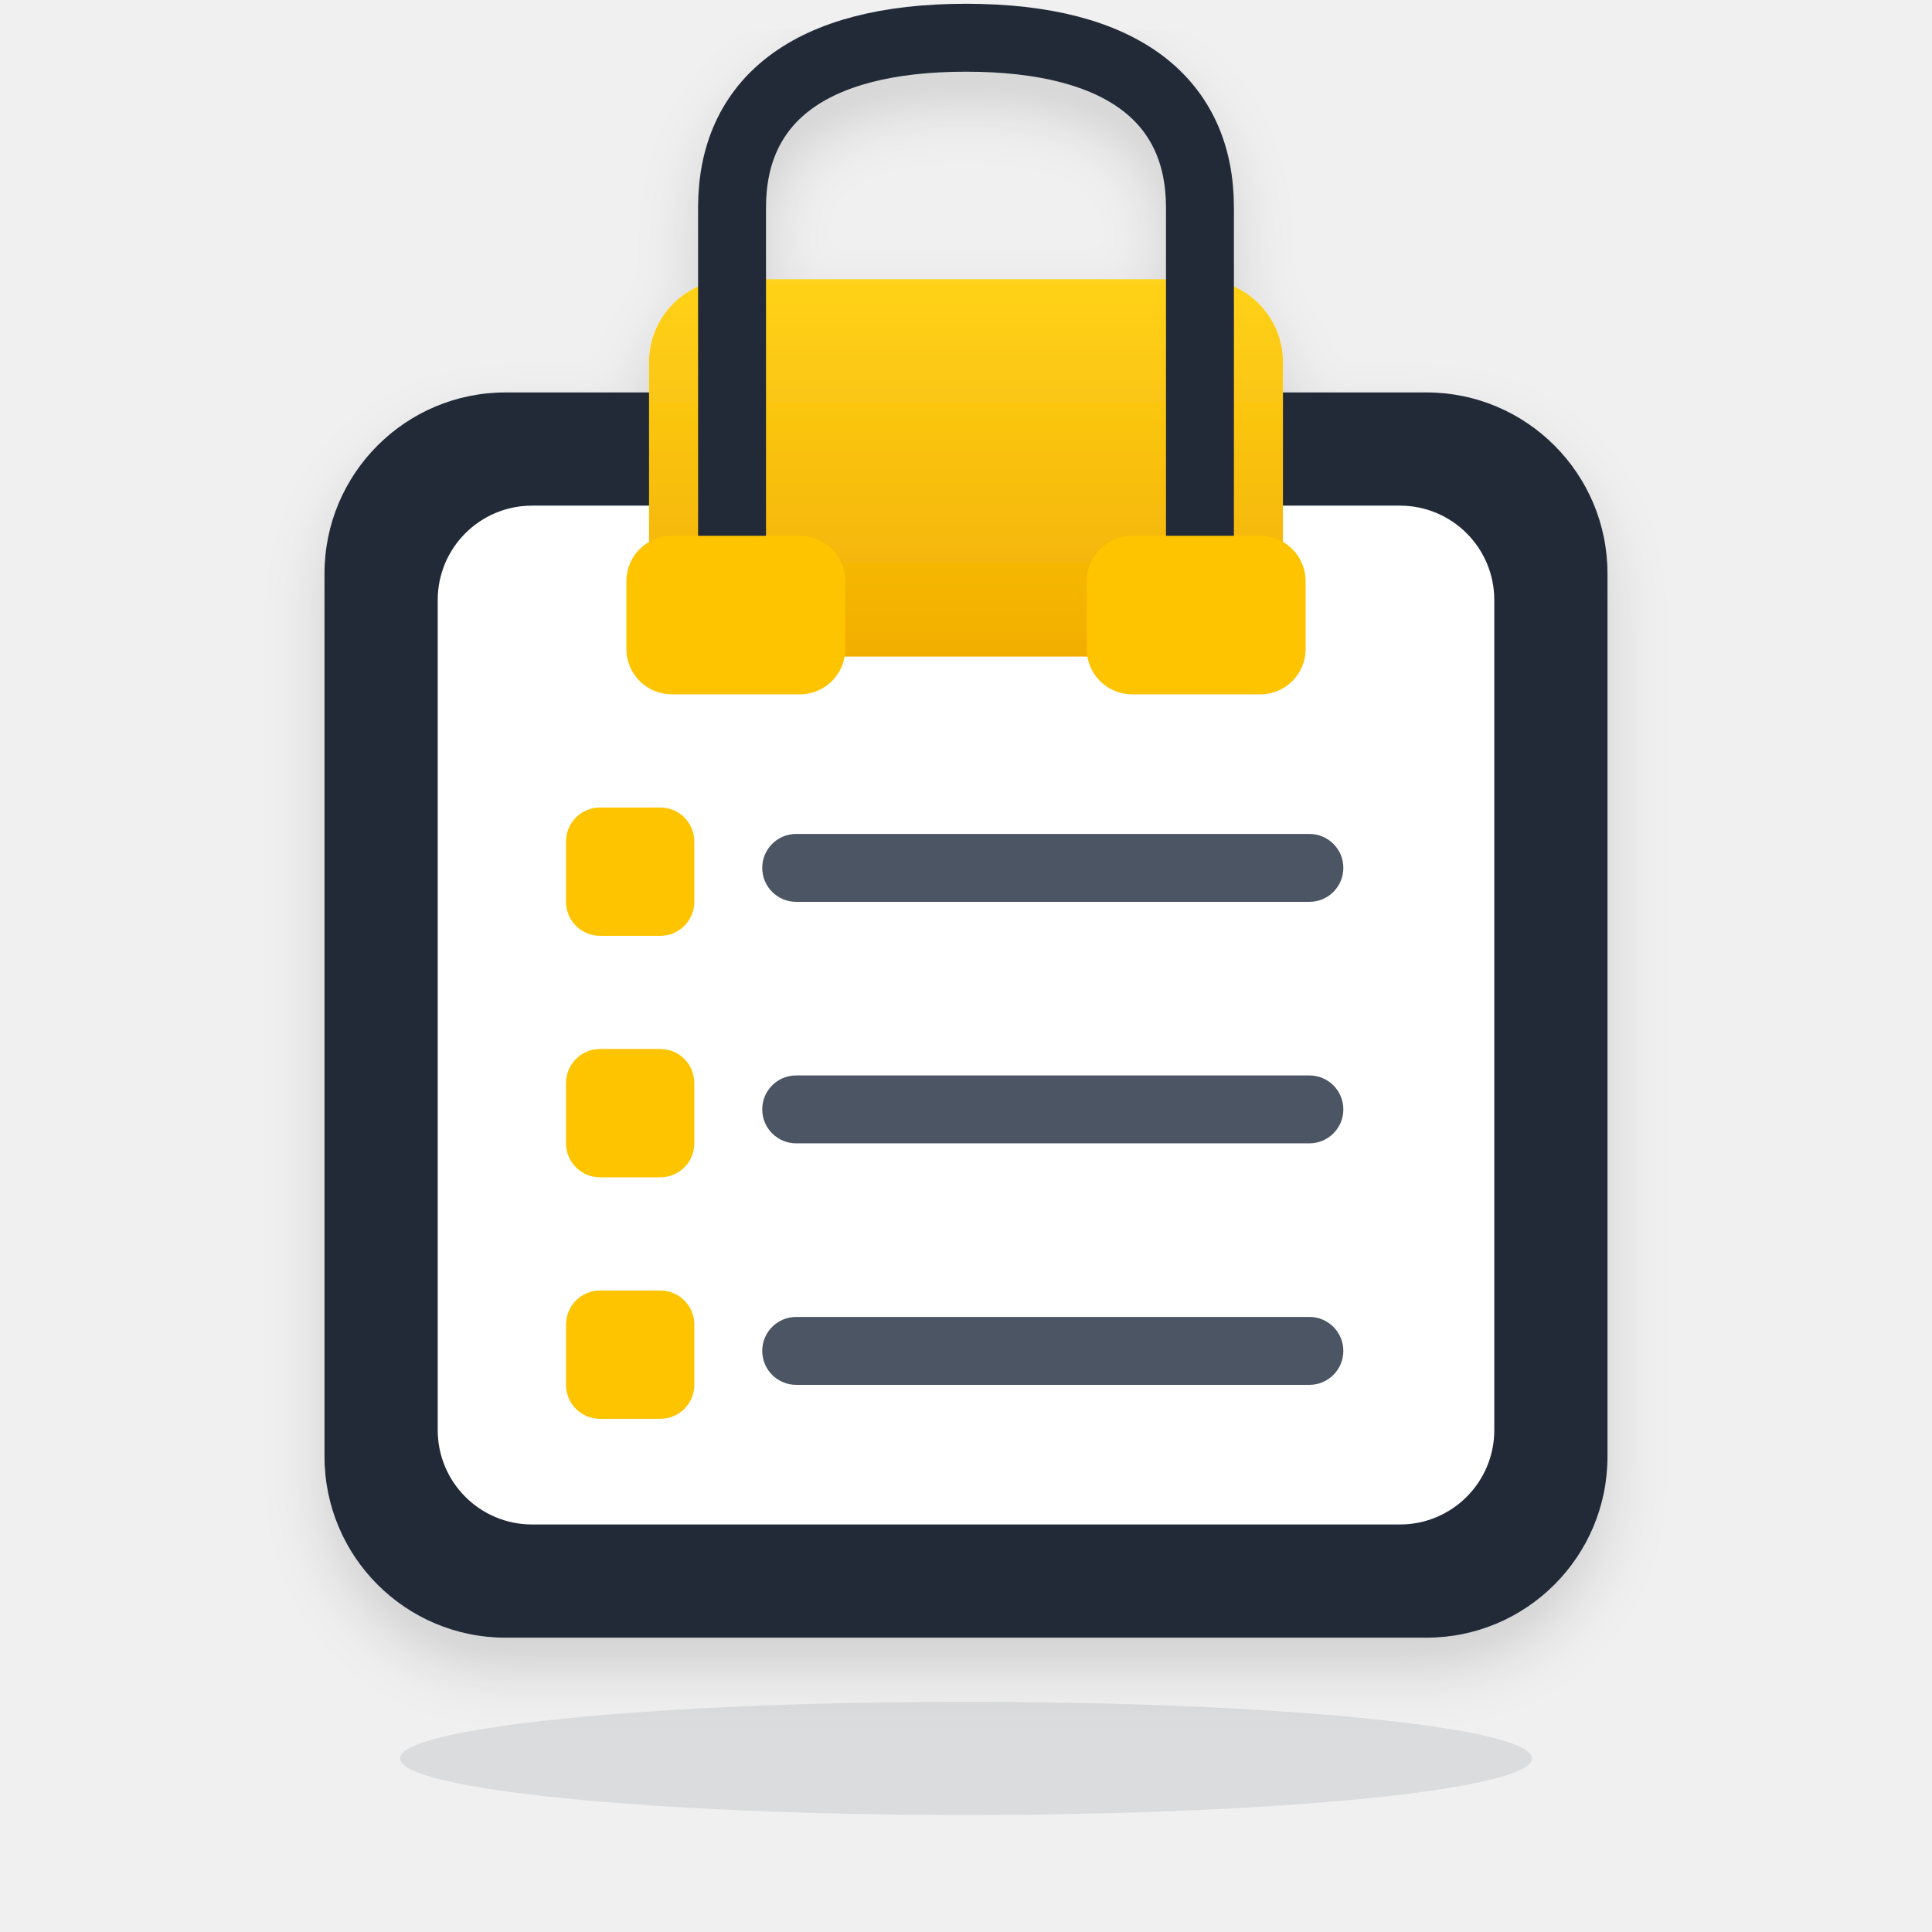
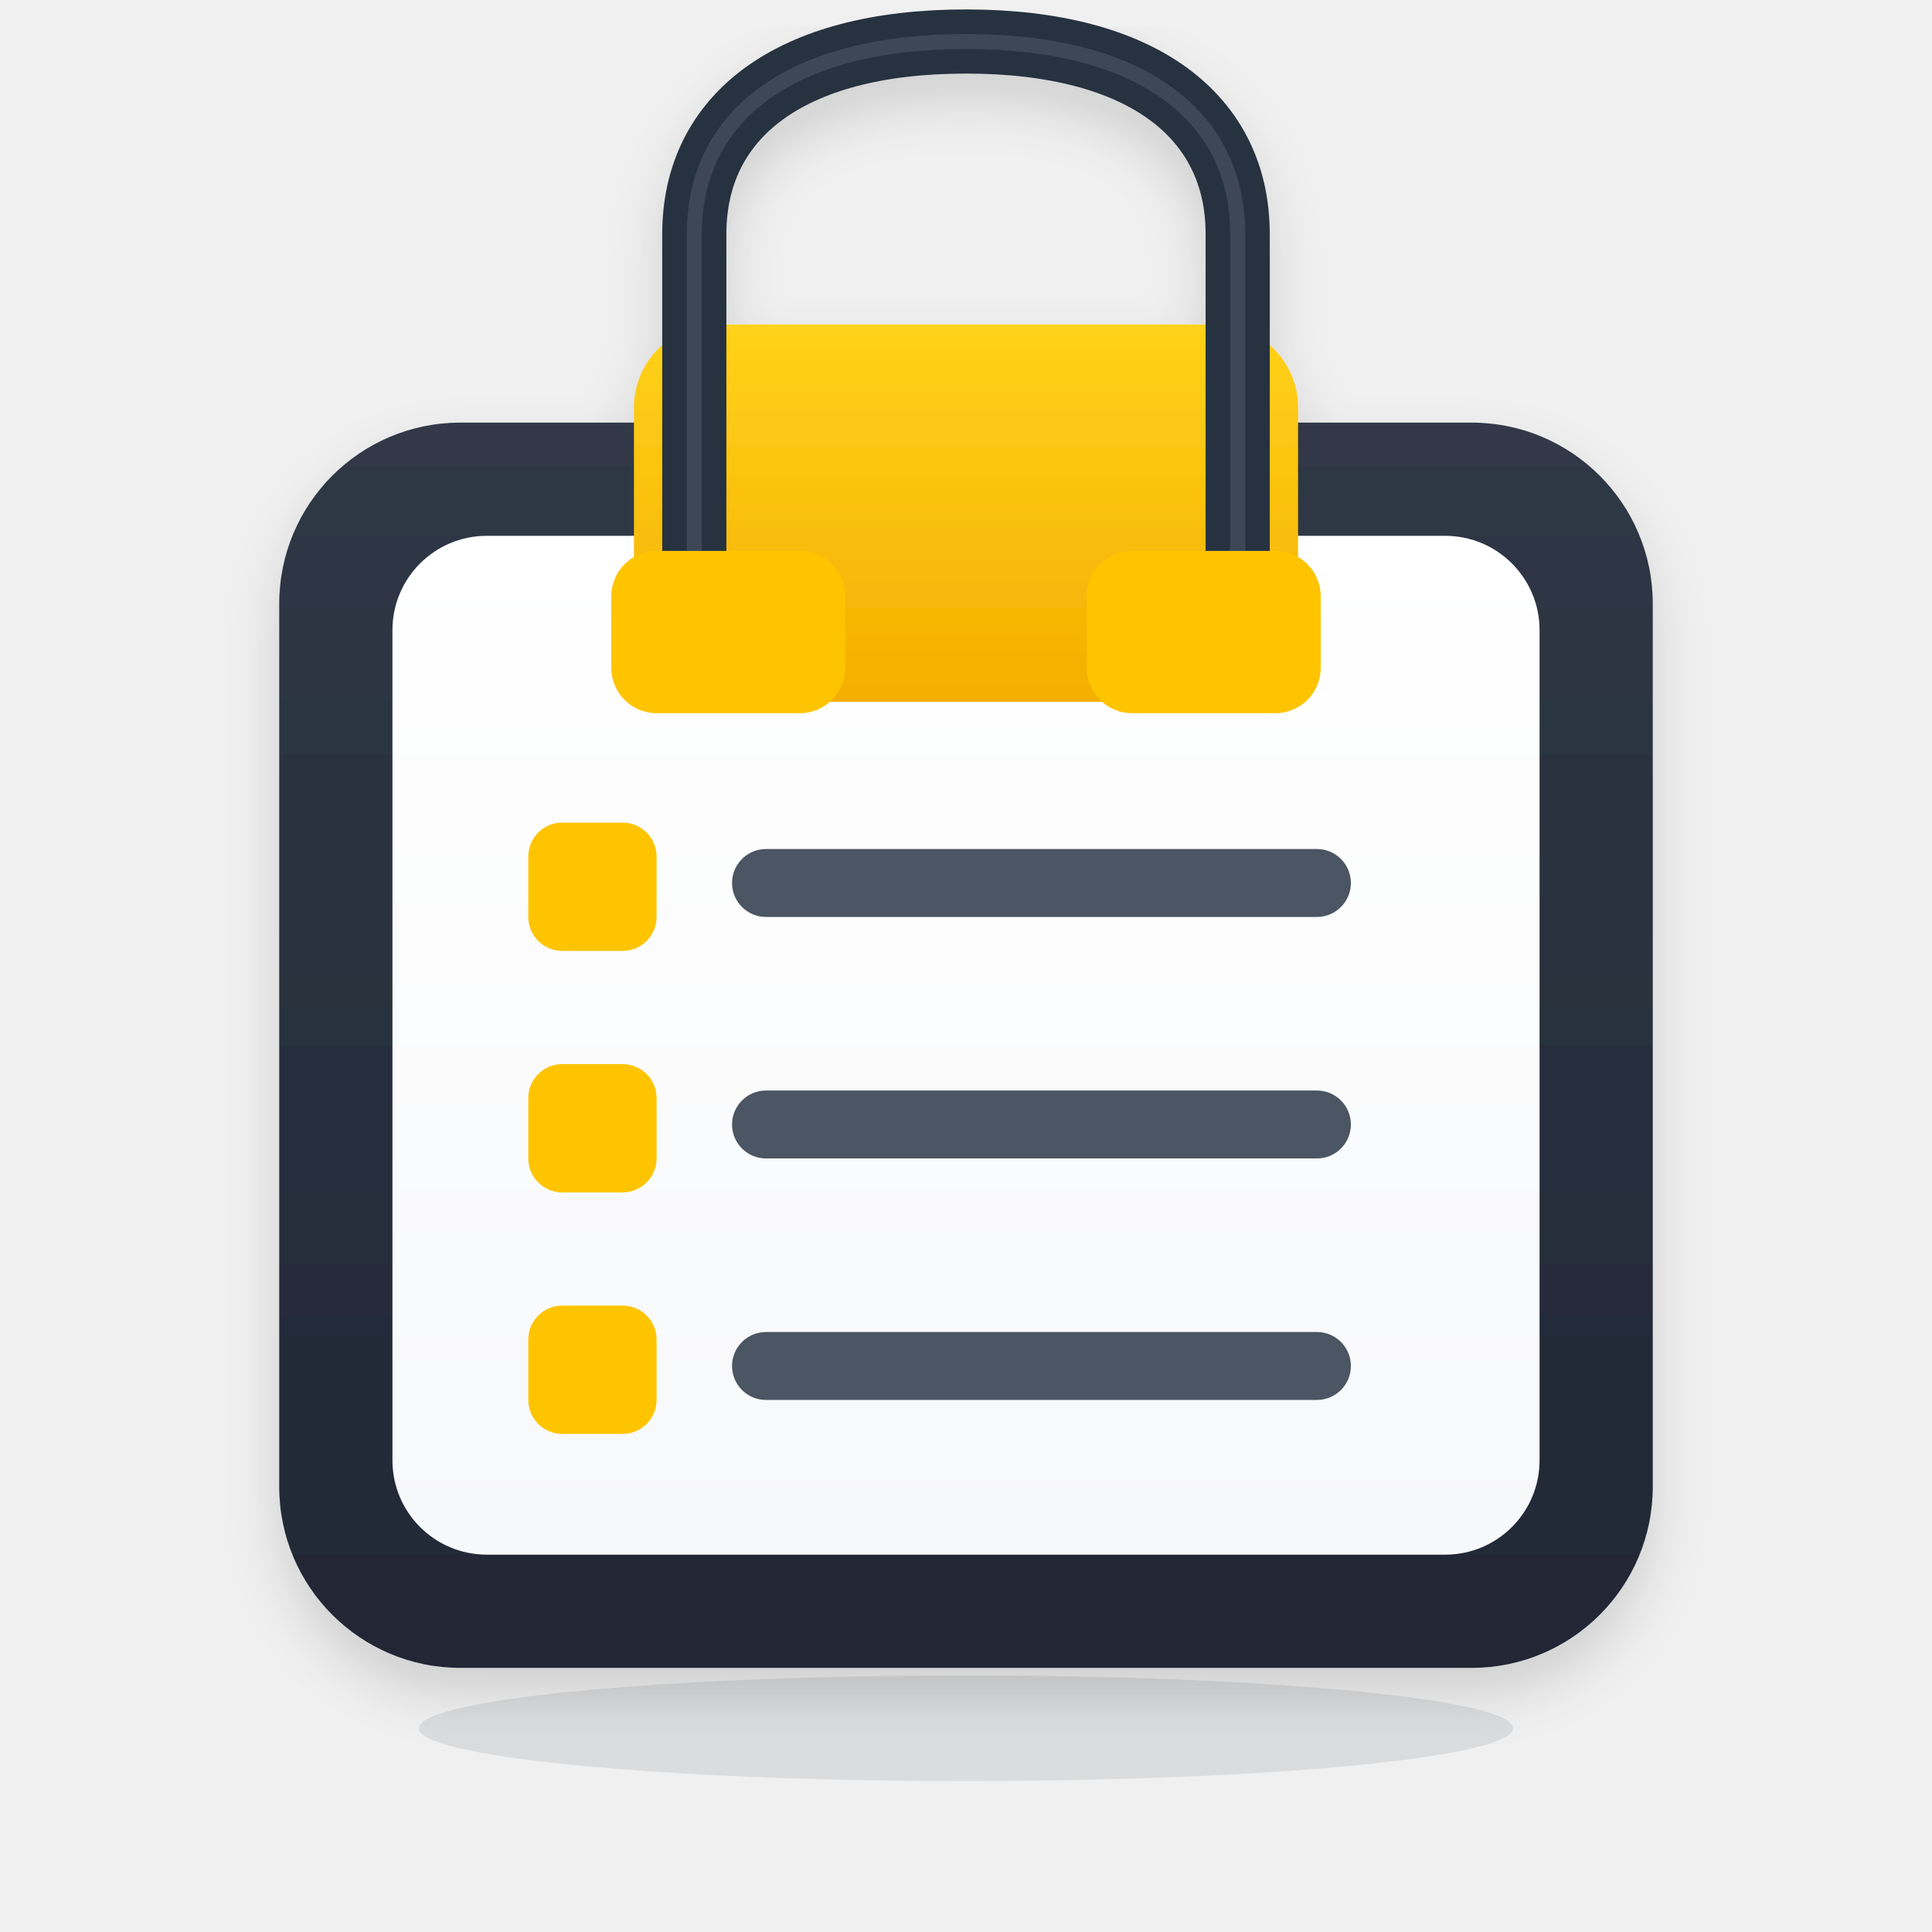
<svg xmlns="http://www.w3.org/2000/svg" viewBox="0 0 512 512" role="img" aria-labelledby="title desc">
  <defs>
+     <linearGradient id="body" x1="0" y1="0" x2="0" y2="1">
+       <stop offset="0" stop-color="#303846" />
+       <stop offset="1" stop-color="#202735" />
+     </linearGradient>
+     <linearGradient id="paper" x1="0" y1="0" x2="0" y2="1">
+       <stop offset="0" stop-color="#FFFFFF" />
+       <stop offset="1" stop-color="#F7F8FA" />
+     </linearGradient>
    <linearGradient id="clip" x1="0" y1="0" x2="0" y2="1">
      <stop offset="0" stop-color="#FFD21A" />
-       <stop offset="1" stop-color="#F2AE00" />
+       <stop offset="1" stop-color="#F4AE00" />
    </linearGradient>
    <filter id="shadow" x="-20%" y="-20%" width="140%" height="150%">
-       <feDropShadow dx="0" dy="8" stdDeviation="8" flood-opacity=".14" />
+       <feDropShadow dx="0" dy="7" stdDeviation="7" flood-opacity=".14" />
    </filter>
  </defs>
-   <ellipse cx="256" cy="466" rx="150" ry="15" fill="#1F2937" opacity=".10" />
+   <ellipse cx="256" cy="458" rx="145" ry="14" fill="#1F2937" opacity=".10" />
  <g filter="url(#shadow)">
-     <rect x="86" y="104" width="340" height="330" rx="48" fill="#202938" />
-     <rect x="116" y="134" width="280" height="270" rx="25" fill="#FFFFFF" />
-     <rect x="172" y="74" width="168" height="100" rx="22" fill="url(#clip)" />
-     <path d="M194 151V55c0-28 20-45 62-45s62 17 62 45v96" fill="none" stroke="#202938" stroke-width="18" stroke-linecap="round" />
-     <rect x="166" y="142" width="58" height="42" rx="12" fill="#FFC400" />
-     <rect x="288" y="142" width="58" height="42" rx="12" fill="#FFC400" />
-     <rect x="150" y="214" width="34" height="34" rx="9" fill="#FFC400" />
-     <rect x="202" y="221" width="154" height="18" rx="9" fill="#4B5563" />
-     <rect x="150" y="278" width="34" height="34" rx="9" fill="#FFC400" />
-     <rect x="202" y="285" width="154" height="18" rx="9" fill="#4B5563" />
-     <rect x="150" y="342" width="34" height="34" rx="9" fill="#FFC400" />
-     <rect x="202" y="349" width="154" height="18" rx="9" fill="#4B5563" />
+     <rect x="74" y="112" width="364" height="330" rx="48" fill="url(#body)" />
+     <rect x="104" y="142" width="304" height="270" rx="25" fill="url(#paper)" />
+     <rect x="168" y="86" width="176" height="100" rx="22" fill="url(#clip)" />
+     <path d="M184 154V62c0-31 25-51 72-51s72 20 72 51v92" fill="none" stroke="#27313F" stroke-width="17" stroke-linecap="round" />
+     <path d="M184 154V62c0-31 25-51 72-51s72 20 72 51v92" fill="none" stroke="#465160" stroke-width="4" stroke-linecap="round" opacity=".65" />
+     <rect x="162" y="146" width="62" height="43" rx="12" fill="#FFC400" />
+     <rect x="288" y="146" width="62" height="43" rx="12" fill="#FFC400" />
+     <rect x="140" y="218" width="34" height="34" rx="9" fill="#FFC400" />
+     <rect x="194" y="225" width="164" height="18" rx="9" fill="#4B5563" />
+     <rect x="140" y="282" width="34" height="34" rx="9" fill="#FFC400" />
+     <rect x="194" y="289" width="164" height="18" rx="9" fill="#4B5563" />
+     <rect x="140" y="346" width="34" height="34" rx="9" fill="#FFC400" />
+     <rect x="194" y="353" width="164" height="18" rx="9" fill="#4B5563" />
  </g>
</svg>
